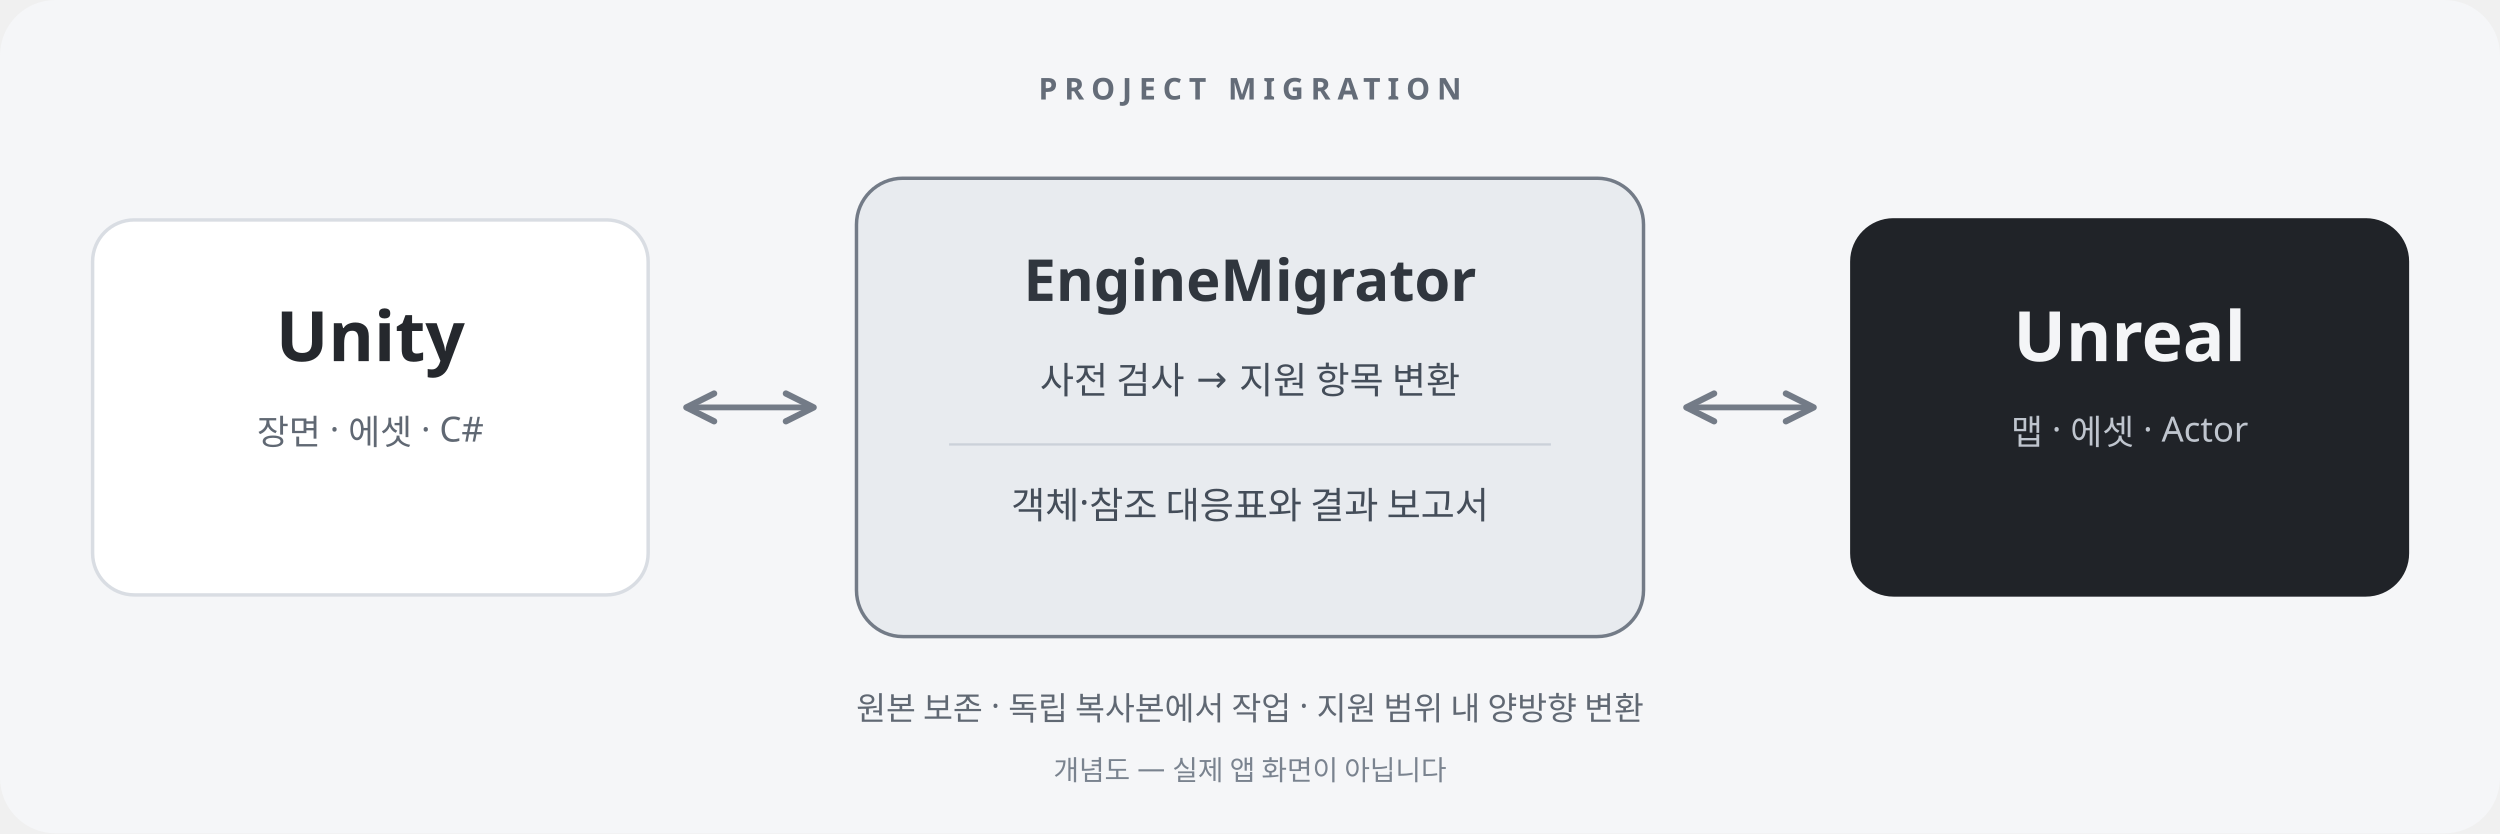
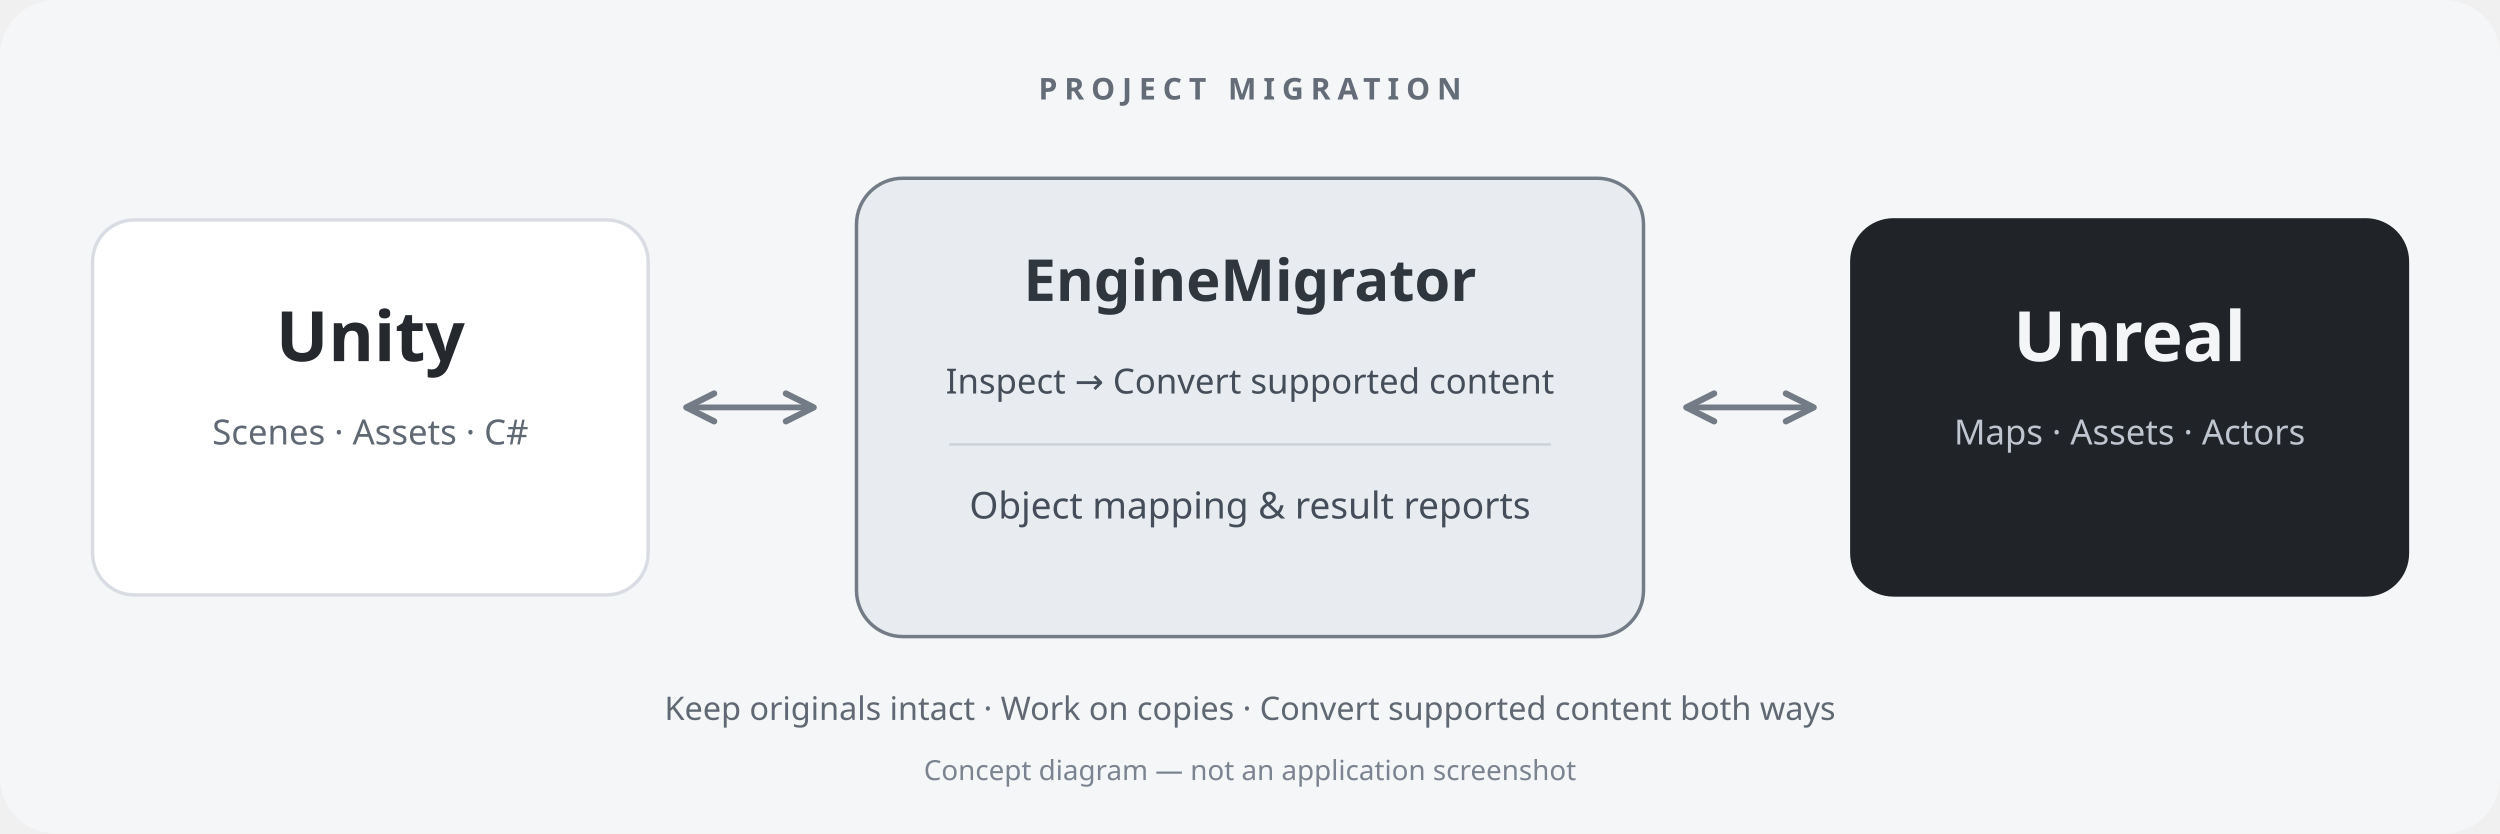
<svg xmlns="http://www.w3.org/2000/svg" width="1080" height="360" viewBox="0 0 1080 360" role="img" aria-labelledby="title desc">
  <defs>
    <marker id="arrow" viewBox="0 0 10 10" refX="8" refY="5" markerWidth="6" markerHeight="6" orient="auto-start-reverse">
      <path d="M 1 1 L 9 5 L 1 9" fill="none" stroke="#737b87" stroke-width="1.8" stroke-linecap="round" stroke-linejoin="round" />
    </marker>
  </defs>
  <rect width="1080" height="360" rx="24" fill="#f5f6f8" />
  <g font-family="Segoe UI, Malgun Gothic, Apple SD Gothic Neo, sans-serif" text-anchor="middle">
    <text x="540" y="43" fill="#646c78" font-size="13" font-weight="700" letter-spacing="3">PROJECT MIGRATION</text>
    <g fill="#ffffff" stroke="#d9dde3" stroke-width="1.5">
      <rect x="40" y="95" width="240" height="162" rx="18" />
      <rect x="800" y="95" width="240" height="162" rx="18" fill="#202328" stroke="#202328" />
    </g>
    <rect x="370" y="77" width="340" height="198" rx="20" fill="#e8ebef" stroke="#737b87" stroke-width="1.5" />
    <g fill="none" stroke="#737b87" stroke-width="2.5" marker-start="url(#arrow)" marker-end="url(#arrow)">
      <path d="M 298 176 H 350" />
      <path d="M 730 176 H 782" />
    </g>
    <text x="160" y="156" fill="#25282d" font-size="30" font-weight="700">Unity</text>
-     <text x="160" y="192" fill="#606873" font-size="15">장면 · 에셋 · C#</text>
+     <text x="160" y="192" fill="#606873" font-size="15">Scenes · Assets · C#</text>
    <text x="920" y="156" fill="#f4f5f7" font-size="30" font-weight="700">Unreal</text>
-     <text x="920" y="192" fill="#bfc5ce" font-size="15">맵 · 에셋 · Actor</text>
+     <text x="920" y="192" fill="#bfc5ce" font-size="15">Maps · Assets · Actors</text>
    <text x="540" y="130" fill="#30363e" font-size="25" font-weight="700">EngineMigrator</text>
-     <text x="540" y="170" fill="#444d59" font-size="16">사전 검사 → 지원 항목 변환</text>
+     <text x="540" y="170" fill="#444d59" font-size="15">Inspect → Convert supported content</text>
    <path d="M 410 192 H 670" stroke="#cbd1d9" />
-     <text x="540" y="224" fill="#444d59" font-size="16">객체·참조 대응표와 결과 보고서</text>
-     <text x="540" y="311" fill="#606873" font-size="14">원본 보존 · 독립 복사본에서 작업 · 지원 범위 내 양방향 변환</text>
-     <text x="540" y="337" fill="#7a838f" font-size="12">개념도 — 실제 앱 화면이 아닙니다</text>
+     <text x="540" y="224" fill="#444d59" font-size="16">Object mapping &amp; result reports</text>
+     <text x="540" y="311" fill="#606873" font-size="14">Keep originals intact · Work on copies · Convert supported content both ways</text>
+     <text x="540" y="337" fill="#7a838f" font-size="12">Concept diagram — not an application screenshot</text>
  </g>
</svg>
